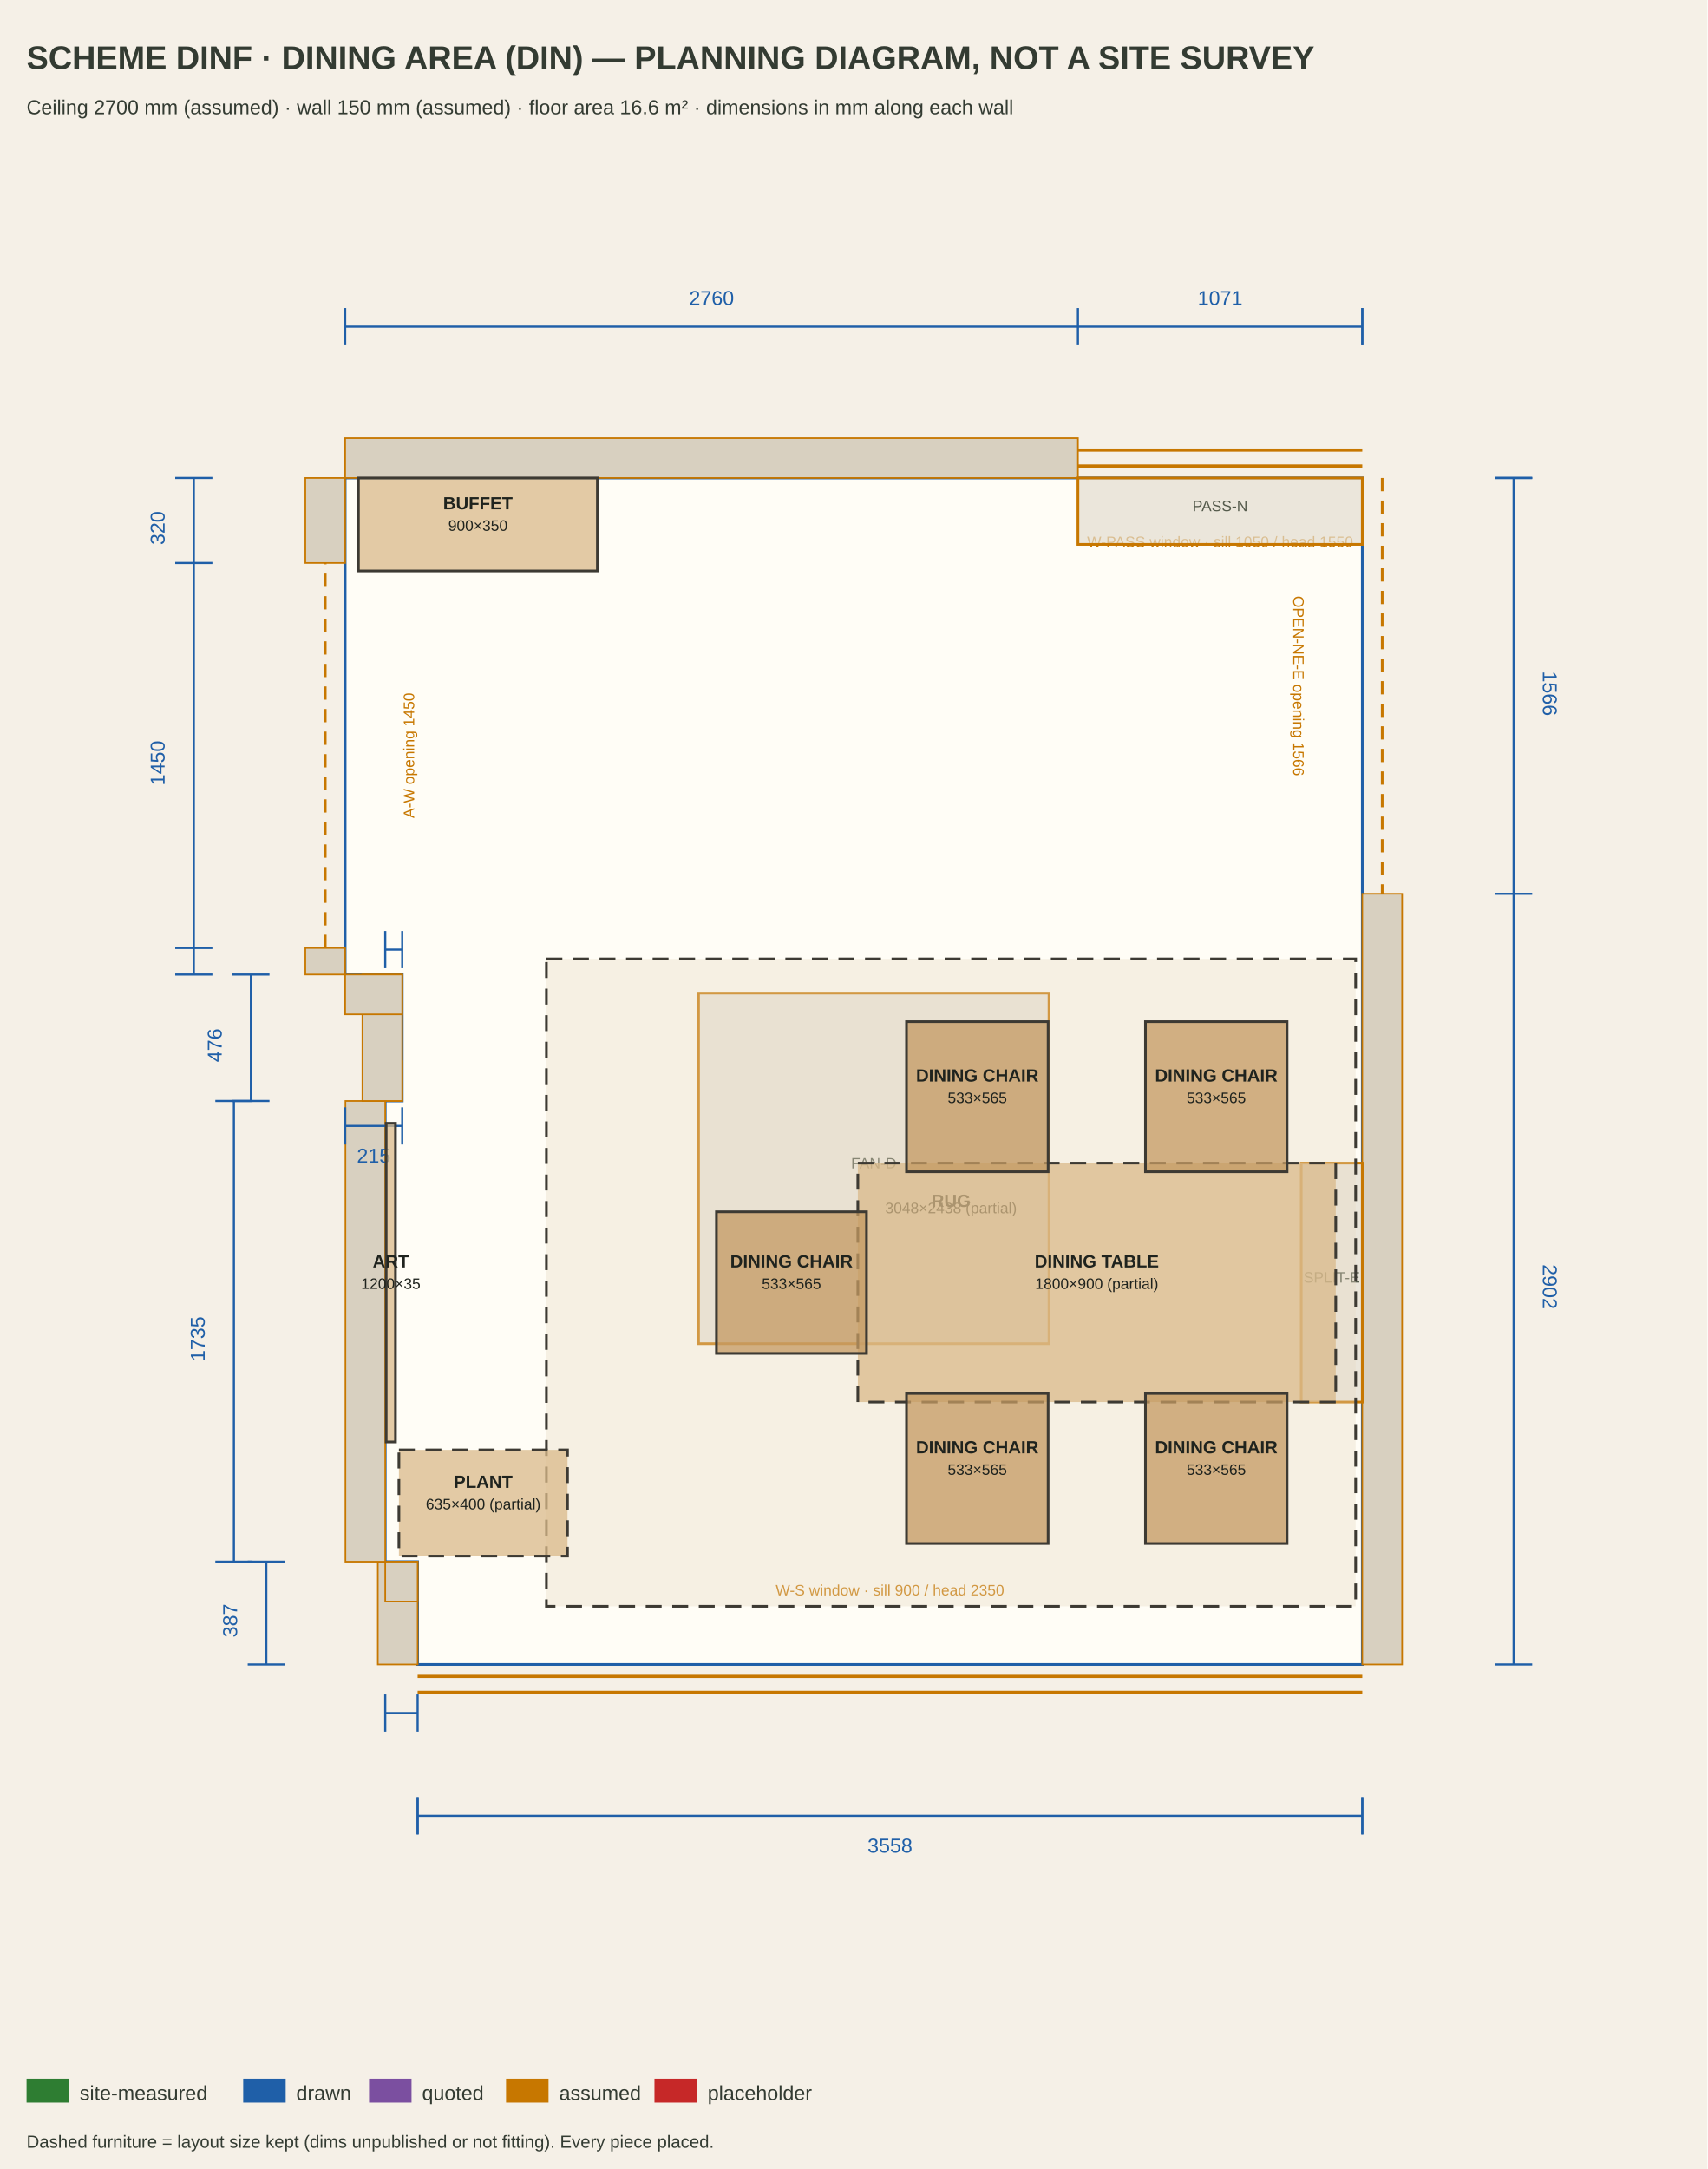
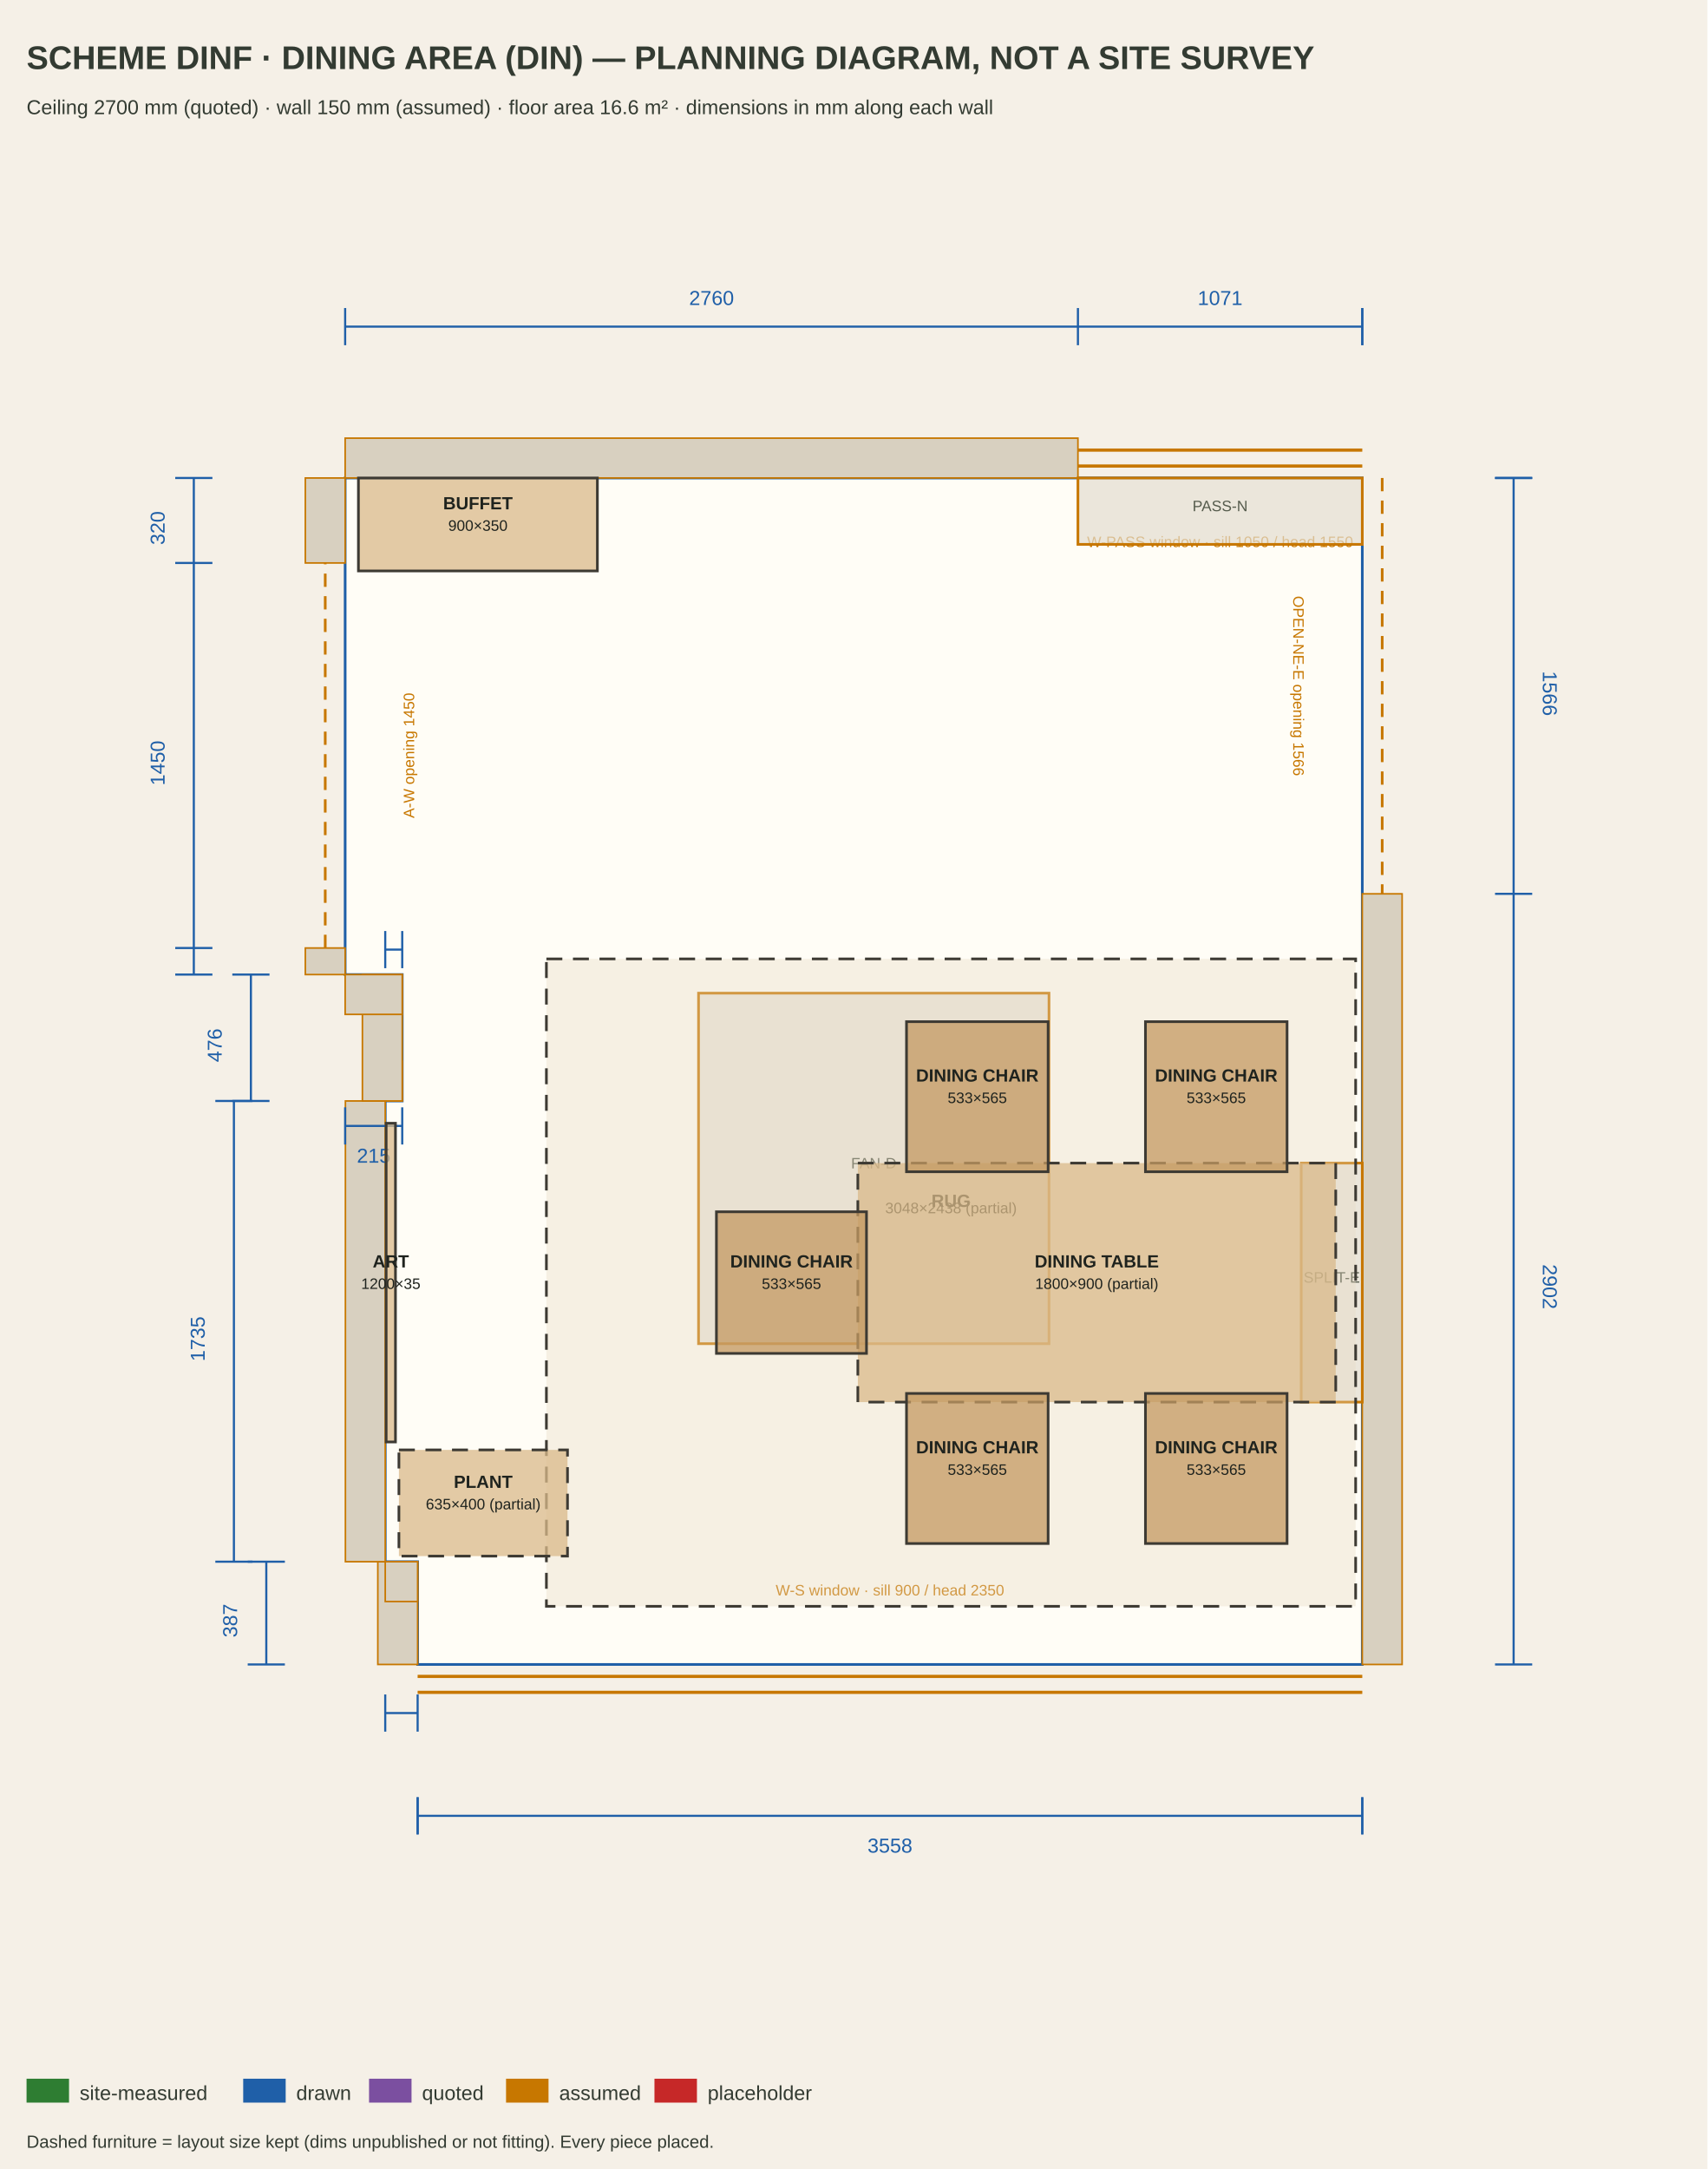
<svg xmlns="http://www.w3.org/2000/svg" viewBox="-1300 -1800 6431 8168" width="100%" height="100%" role="img" aria-label="Scheme DINF Dining area planning diagram">
  <rect x="-1300" y="-1800" width="6431" height="8168" fill="#f5f0e7" />
  <g font-family="Arial,sans-serif">
    <polygon points="0.0,0.0 3831.0,0.0 3831.0,4468.0 273.0,4468.0 273.0,4081.0 151.0,4081.0 151.0,2346.0 215.0,2346.0 215.0,1870.0 0.0,1870.0" fill="#fffdf6" stroke="#1f5fa8" stroke-width="10" />
    <polygon points="0.0,0.0 2760.0,0.0 2760.0,-150.0 0.0,-150.0" fill="#d8d0c0" stroke="#c77700" stroke-width="6" />
    <line x1="0.0" y1="-570.0" x2="3831.0" y2="-570.0" stroke="#1f5fa8" stroke-width="8" />
    <line x1="0.0" y1="-500.0" x2="0.0" y2="-640.0" stroke="#1f5fa8" stroke-width="8" />
    <line x1="2760.0" y1="-500.0" x2="2760.0" y2="-640.0" stroke="#1f5fa8" stroke-width="8" />
    <line x1="3831.0" y1="-500.0" x2="3831.0" y2="-640.0" stroke="#1f5fa8" stroke-width="8" />
    <line x1="3831.0" y1="-500.0" x2="3831.0" y2="-640.0" stroke="#1f5fa8" stroke-width="8" />
    <text x="1380.0" y="-651.5" text-anchor="middle" font-size="76.0" font-weight="normal" fill="#1f5fa8" transform="rotate(0.0 1380.0 -651.5)">2760</text>
    <text x="3295.5" y="-651.5" text-anchor="middle" font-size="76.0" font-weight="normal" fill="#1f5fa8" transform="rotate(0.0 3295.5 -651.5)">1071</text>
    <line x1="2760.0" y1="-45.0" x2="3831.0" y2="-45.0" stroke="#c77700" stroke-width="12" />
    <line x1="2760.0" y1="-105.0" x2="3831.0" y2="-105.0" stroke="#c77700" stroke-width="12" />
    <text x="3295.5" y="260.0" text-anchor="middle" font-size="57.0" font-weight="normal" fill="#c77700" transform="rotate(0.0 3295.5 260.0)">W-PASS window · sill 1050 / head 1550</text>
    <polygon points="3831.0,1566.0 3831.0,4468.0 3981.0,4468.0 3981.0,1566.0" fill="#d8d0c0" stroke="#c77700" stroke-width="6" />
    <line x1="4401.0" y1="0.0" x2="4401.0" y2="4468.0" stroke="#1f5fa8" stroke-width="8" />
    <line x1="4331.0" y1="0.0" x2="4471.0" y2="0.0" stroke="#1f5fa8" stroke-width="8" />
    <line x1="4331.0" y1="0.0" x2="4471.0" y2="0.0" stroke="#1f5fa8" stroke-width="8" />
    <line x1="4331.0" y1="1566.0" x2="4471.0" y2="1566.0" stroke="#1f5fa8" stroke-width="8" />
    <line x1="4331.0" y1="4468.0" x2="4471.0" y2="4468.0" stroke="#1f5fa8" stroke-width="8" />
    <text x="4511.0" y="811.5" text-anchor="middle" font-size="76.0" font-weight="normal" fill="#1f5fa8" transform="rotate(90.0 4511.0 811.5)">1566</text>
    <text x="4511.0" y="3045.5" text-anchor="middle" font-size="76.0" font-weight="normal" fill="#1f5fa8" transform="rotate(90.0 4511.0 3045.5)">2902</text>
    <line x1="3906.0" y1="0.0" x2="3906.0" y2="1566.0" stroke="#c77700" stroke-width="10" stroke-dasharray="50 35" />
    <text x="3571.0" y="783.0" text-anchor="middle" font-size="57.0" font-weight="normal" fill="#c77700" transform="rotate(90.0 3571.0 783.0)">OPEN-NE-E opening 1566</text>
    <line x1="3831.0" y1="5038.0" x2="273.0" y2="5038.0" stroke="#1f5fa8" stroke-width="8" />
    <line x1="3831.0" y1="4968.0" x2="3831.0" y2="5108.0" stroke="#1f5fa8" stroke-width="8" />
    <line x1="3831.0" y1="4968.0" x2="3831.0" y2="5108.0" stroke="#1f5fa8" stroke-width="8" />
    <line x1="273.0" y1="4968.0" x2="273.0" y2="5108.0" stroke="#1f5fa8" stroke-width="8" />
    <line x1="273.0" y1="4968.0" x2="273.0" y2="5108.0" stroke="#1f5fa8" stroke-width="8" />
    <text x="2052.0" y="5176.5" text-anchor="middle" font-size="76.0" font-weight="normal" fill="#1f5fa8" transform="rotate(0.0 2052.0 5176.5)">3558</text>
    <line x1="3831.0" y1="4513.0" x2="273.0" y2="4513.0" stroke="#c77700" stroke-width="12" />
    <line x1="3831.0" y1="4573.0" x2="273.0" y2="4573.0" stroke="#c77700" stroke-width="12" />
    <text x="2052.0" y="4208.0" text-anchor="middle" font-size="57.0" font-weight="normal" fill="#c77700" transform="rotate(0.0 2052.0 4208.0)">W-S window · sill 900 / head 2350</text>
    <polygon points="273.0,4468.0 273.0,4081.0 123.0,4081.0 123.0,4468.0" fill="#d8d0c0" stroke="#c77700" stroke-width="6" />
    <line x1="-297.0" y1="4468.0" x2="-297.0" y2="4081.0" stroke="#1f5fa8" stroke-width="8" />
    <line x1="-227.0" y1="4468.0" x2="-367.0" y2="4468.0" stroke="#1f5fa8" stroke-width="8" />
    <line x1="-227.0" y1="4081.0" x2="-367.0" y2="4081.0" stroke="#1f5fa8" stroke-width="8" />
    <text x="-407.0" y="4303.0" text-anchor="middle" font-size="76.0" font-weight="normal" fill="#1f5fa8" transform="rotate(-90.0 -407.0 4303.0)">387</text>
    <polygon points="273.0,4081.0 151.0,4081.0 151.0,4231.0 273.0,4231.0" fill="#d8d0c0" stroke="#c77700" stroke-width="6" />
    <line x1="273.0" y1="4651.0" x2="151.0" y2="4651.0" stroke="#1f5fa8" stroke-width="8" />
    <line x1="273.0" y1="4581.0" x2="273.0" y2="4721.0" stroke="#1f5fa8" stroke-width="8" />
    <line x1="151.0" y1="4581.0" x2="151.0" y2="4721.0" stroke="#1f5fa8" stroke-width="8" />
    <polygon points="151.0,4081.0 151.0,2346.0 1.0,2346.0 1.0,4081.0" fill="#d8d0c0" stroke="#c77700" stroke-width="6" />
    <line x1="-419.0" y1="4081.0" x2="-419.0" y2="2346.0" stroke="#1f5fa8" stroke-width="8" />
    <line x1="-349.0" y1="4081.0" x2="-489.0" y2="4081.0" stroke="#1f5fa8" stroke-width="8" />
    <line x1="-349.0" y1="2346.0" x2="-489.0" y2="2346.0" stroke="#1f5fa8" stroke-width="8" />
    <text x="-529.0" y="3242.0" text-anchor="middle" font-size="76.0" font-weight="normal" fill="#1f5fa8" transform="rotate(-90.0 -529.0 3242.0)">1735</text>
    <polygon points="151.0,2346.0 215.0,2346.0 215.0,2196.0 151.0,2196.0" fill="#d8d0c0" stroke="#c77700" stroke-width="6" />
    <line x1="151.0" y1="1776.0" x2="215.0" y2="1776.0" stroke="#1f5fa8" stroke-width="8" />
    <line x1="151.0" y1="1846.0" x2="151.0" y2="1706.0" stroke="#1f5fa8" stroke-width="8" />
    <line x1="215.0" y1="1846.0" x2="215.0" y2="1706.0" stroke="#1f5fa8" stroke-width="8" />
    <polygon points="215.0,2346.0 215.0,1870.0 65.0,1870.0 65.0,2346.0" fill="#d8d0c0" stroke="#c77700" stroke-width="6" />
    <line x1="-355.0" y1="2346.0" x2="-355.0" y2="1870.0" stroke="#1f5fa8" stroke-width="8" />
    <line x1="-285.0" y1="2346.0" x2="-425.0" y2="2346.0" stroke="#1f5fa8" stroke-width="8" />
    <line x1="-285.0" y1="1870.0" x2="-425.0" y2="1870.0" stroke="#1f5fa8" stroke-width="8" />
    <text x="-465.0" y="2136.5" text-anchor="middle" font-size="76.0" font-weight="normal" fill="#1f5fa8" transform="rotate(-90.0 -465.0 2136.5)">476</text>
    <polygon points="215.0,1870.0 0.0,1870.0 0.0,2020.0 215.0,2020.0" fill="#d8d0c0" stroke="#c77700" stroke-width="6" />
    <line x1="215.0" y1="2440.0" x2="0.0" y2="2440.0" stroke="#1f5fa8" stroke-width="8" />
    <line x1="215.0" y1="2370.0" x2="215.0" y2="2510.0" stroke="#1f5fa8" stroke-width="8" />
    <line x1="0.0" y1="2370.0" x2="0.0" y2="2510.0" stroke="#1f5fa8" stroke-width="8" />
    <text x="107.5" y="2578.5" text-anchor="middle" font-size="76.0" font-weight="normal" fill="#1f5fa8" transform="rotate(0.0 107.5 2578.5)">215</text>
    <polygon points="0.0,1870.0 0.0,1770.0 -150.0,1770.0 -150.0,1870.0" fill="#d8d0c0" stroke="#c77700" stroke-width="6" />
    <polygon points="0.0,320.0 0.0,0.0 -150.0,0.0 -150.0,320.0" fill="#d8d0c0" stroke="#c77700" stroke-width="6" />
    <line x1="-570.0" y1="1870.0" x2="-570.0" y2="0.0" stroke="#1f5fa8" stroke-width="8" />
    <line x1="-500.0" y1="1870.0" x2="-640.0" y2="1870.0" stroke="#1f5fa8" stroke-width="8" />
    <line x1="-500.0" y1="1770.0" x2="-640.0" y2="1770.0" stroke="#1f5fa8" stroke-width="8" />
    <line x1="-500.0" y1="320.0" x2="-640.0" y2="320.0" stroke="#1f5fa8" stroke-width="8" />
    <line x1="-500.0" y1="0.0" x2="-640.0" y2="0.0" stroke="#1f5fa8" stroke-width="8" />
    <text x="-680.0" y="1073.5" text-anchor="middle" font-size="76.0" font-weight="normal" fill="#1f5fa8" transform="rotate(-90.0 -680.0 1073.5)">1450</text>
    <text x="-680.0" y="188.5" text-anchor="middle" font-size="76.0" font-weight="normal" fill="#1f5fa8" transform="rotate(-90.0 -680.0 188.5)">320</text>
    <line x1="-75.0" y1="1770.0" x2="-75.0" y2="320.0" stroke="#c77700" stroke-width="10" stroke-dasharray="50 35" />
    <text x="260.0" y="1045.0" text-anchor="middle" font-size="57.0" font-weight="normal" fill="#c77700" transform="rotate(-90.0 260.0 1045.0)">A-W opening 1450</text>
    <polygon points="2760.0,0.0 3831.0,0.0 3831.0,250.0 2760.0,250.0" fill="#e3ddd0" stroke="#c77700" stroke-width="10" fill-opacity="0.7" />
    <text x="3295.5" y="125.0" text-anchor="middle" font-size="57.0" font-weight="normal" fill="#555b4c">PASS-N</text>
    <polygon points="3601.0,2580.0 3831.0,2580.0 3831.0,3480.0 3601.0,3480.0" fill="#e3ddd0" stroke="#c77700" stroke-width="10" fill-opacity="0.7" />
    <text x="3716.0" y="3030.0" text-anchor="middle" font-size="57.0" font-weight="normal" fill="#555b4c">SPLIT-E</text>
    <polygon points="1331.0,1940.0 2651.0,1940.0 2651.0,3260.0 1331.0,3260.0" fill="#e3ddd0" stroke="#c77700" stroke-width="10" fill-opacity="0.7" />
    <text x="1991.0" y="2600.0" text-anchor="middle" font-size="57.0" font-weight="normal" fill="#555b4c">FAN-D</text>
    <polygon points="758.0,1811.0 3806.0,1811.0 3806.0,4249.0 758.0,4249.0" fill="#e6d8c0" stroke="#3d3a33" stroke-width="10" stroke-dasharray="60 40" fill-opacity="0.35" />
    <text x="2282.0" y="2745.0" text-anchor="middle" font-size="66.5" font-weight="bold" fill="#1f231e">RUG</text>
    <text x="2282.0" y="2768.8" text-anchor="middle" font-size="57.0" font-weight="normal" fill="#1f231e">3048×2438 (partial)</text>
    <polygon points="1931.0,2580.0 3731.0,2580.0 3731.0,3480.0 1931.0,3480.0" fill="#d9b98a" stroke="#3d3a33" stroke-width="10" stroke-dasharray="60 40" fill-opacity="0.75" />
    <text x="2831.0" y="2973.0" text-anchor="middle" font-size="66.5" font-weight="bold" fill="#1f231e">DINING TABLE</text>
    <text x="2831.0" y="3053.8" text-anchor="middle" font-size="57.0" font-weight="normal" fill="#1f231e">1800×900 (partial)</text>
    <polygon points="2114.3,3447.4 2647.7,3447.4 2647.7,4012.6 2114.3,4012.6" fill="#c49a62" stroke="#3d3a33" stroke-width="10" fill-opacity="0.75" />
    <text x="2381.0" y="3673.0" text-anchor="middle" font-size="66.5" font-weight="bold" fill="#1f231e">DINING CHAIR</text>
    <text x="2381.0" y="3753.8" text-anchor="middle" font-size="57.0" font-weight="normal" fill="#1f231e">533×565</text>
    <polygon points="3014.3,3447.4 3547.7,3447.4 3547.7,4012.6 3014.3,4012.6" fill="#c49a62" stroke="#3d3a33" stroke-width="10" fill-opacity="0.75" />
    <text x="3281.0" y="3673.0" text-anchor="middle" font-size="66.5" font-weight="bold" fill="#1f231e">DINING CHAIR</text>
    <text x="3281.0" y="3753.8" text-anchor="middle" font-size="57.0" font-weight="normal" fill="#1f231e">533×565</text>
    <polygon points="1963.6,2763.3 1963.6,3296.7 1398.4,3296.7 1398.4,2763.3" fill="#c49a62" stroke="#3d3a33" stroke-width="10" fill-opacity="0.75" />
    <text x="1681.0" y="2973.0" text-anchor="middle" font-size="66.5" font-weight="bold" fill="#1f231e">DINING CHAIR</text>
    <text x="1681.0" y="3053.8" text-anchor="middle" font-size="57.0" font-weight="normal" fill="#1f231e">533×565</text>
    <polygon points="2647.7,2612.6 2114.3,2612.6 2114.3,2047.4 2647.7,2047.4" fill="#c49a62" stroke="#3d3a33" stroke-width="10" fill-opacity="0.75" />
    <text x="2381.0" y="2273.0" text-anchor="middle" font-size="66.5" font-weight="bold" fill="#1f231e">DINING CHAIR</text>
    <text x="2381.0" y="2353.8" text-anchor="middle" font-size="57.0" font-weight="normal" fill="#1f231e">533×565</text>
    <polygon points="3547.7,2612.6 3014.3,2612.6 3014.3,2047.4 3547.7,2047.4" fill="#c49a62" stroke="#3d3a33" stroke-width="10" fill-opacity="0.75" />
    <text x="3281.0" y="2273.0" text-anchor="middle" font-size="66.5" font-weight="bold" fill="#1f231e">DINING CHAIR</text>
    <text x="3281.0" y="2353.8" text-anchor="middle" font-size="57.0" font-weight="normal" fill="#1f231e">533×565</text>
    <polygon points="950.0,350.0 50.0,350.0 50.0,0.0 950.0,-0.0" fill="#d9b98a" stroke="#3d3a33" stroke-width="10" fill-opacity="0.75" />
    <text x="500.0" y="118.0" text-anchor="middle" font-size="66.5" font-weight="bold" fill="#1f231e">BUFFET</text>
    <text x="500.0" y="198.8" text-anchor="middle" font-size="57.0" font-weight="normal" fill="#1f231e">900×350</text>
    <polygon points="202.5,3660.0 837.5,3660.0 837.5,4060.0 202.5,4060.0" fill="#d9b98a" stroke="#3d3a33" stroke-width="10" stroke-dasharray="60 40" fill-opacity="0.75" />
    <text x="520.0" y="3803.0" text-anchor="middle" font-size="66.5" font-weight="bold" fill="#1f231e">PLANT</text>
    <text x="520.0" y="3883.8" text-anchor="middle" font-size="57.0" font-weight="normal" fill="#1f231e">635×400 (partial)</text>
    <polygon points="189.5,2429.9 189.5,3630.1 154.5,3630.1 154.5,2429.9" fill="#d9b98a" stroke="#3d3a33" stroke-width="10" fill-opacity="0.75" />
    <text x="172.0" y="2973.0" text-anchor="middle" font-size="66.5" font-weight="bold" fill="#1f231e">ART</text>
    <text x="172.0" y="3053.8" text-anchor="middle" font-size="57.0" font-weight="normal" fill="#1f231e">1200×35</text>
    <text x="-1200.0" y="-1540.0" text-anchor="start" font-size="123.5" font-weight="bold" fill="#333b32">SCHEME DINF · DINING AREA (DIN) — PLANNING DIAGRAM, NOT A SITE SURVEY</text>
-     <text x="-1200.0" y="-1370.0" text-anchor="start" font-size="76.0" font-weight="normal" fill="#333b32">Ceiling 2700 mm (assumed) · wall 150 mm (assumed) · floor area 16.6 m² · dimensions in mm along each wall</text>
+     <text x="-1200.0" y="-1370.0" text-anchor="start" font-size="76.0" font-weight="normal" fill="#333b32">Ceiling 2700 mm (quoted) · wall 150 mm (assumed) · floor area 16.6 m² · dimensions in mm along each wall</text>
    <rect x="-1200" y="6028" width="160" height="90" fill="#2e7d32" />
    <text x="-1000.0" y="6108.0" text-anchor="start" font-size="76.0" font-weight="normal" fill="#333b32">site-measured</text>
    <rect x="-384" y="6028" width="160" height="90" fill="#1f5fa8" />
    <text x="-184.2" y="6108.0" text-anchor="start" font-size="76.0" font-weight="normal" fill="#333b32">drawn</text>
    <rect x="90" y="6028" width="160" height="90" fill="#7b4fa0" />
    <text x="289.5" y="6108.0" text-anchor="start" font-size="76.0" font-weight="normal" fill="#333b32">quoted</text>
    <rect x="606" y="6028" width="160" height="90" fill="#c77700" />
    <text x="806.0" y="6108.0" text-anchor="start" font-size="76.0" font-weight="normal" fill="#333b32">assumed</text>
    <rect x="1165" y="6028" width="160" height="90" fill="#c62828" />
    <text x="1365.2" y="6108.0" text-anchor="start" font-size="76.0" font-weight="normal" fill="#333b32">placeholder</text>
    <text x="-1200.0" y="6288.0" text-anchor="start" font-size="66.5" font-weight="normal" fill="#333b32">Dashed furniture = layout size kept (dims unpublished or not fitting). Every piece placed.</text>
  </g>
</svg>
